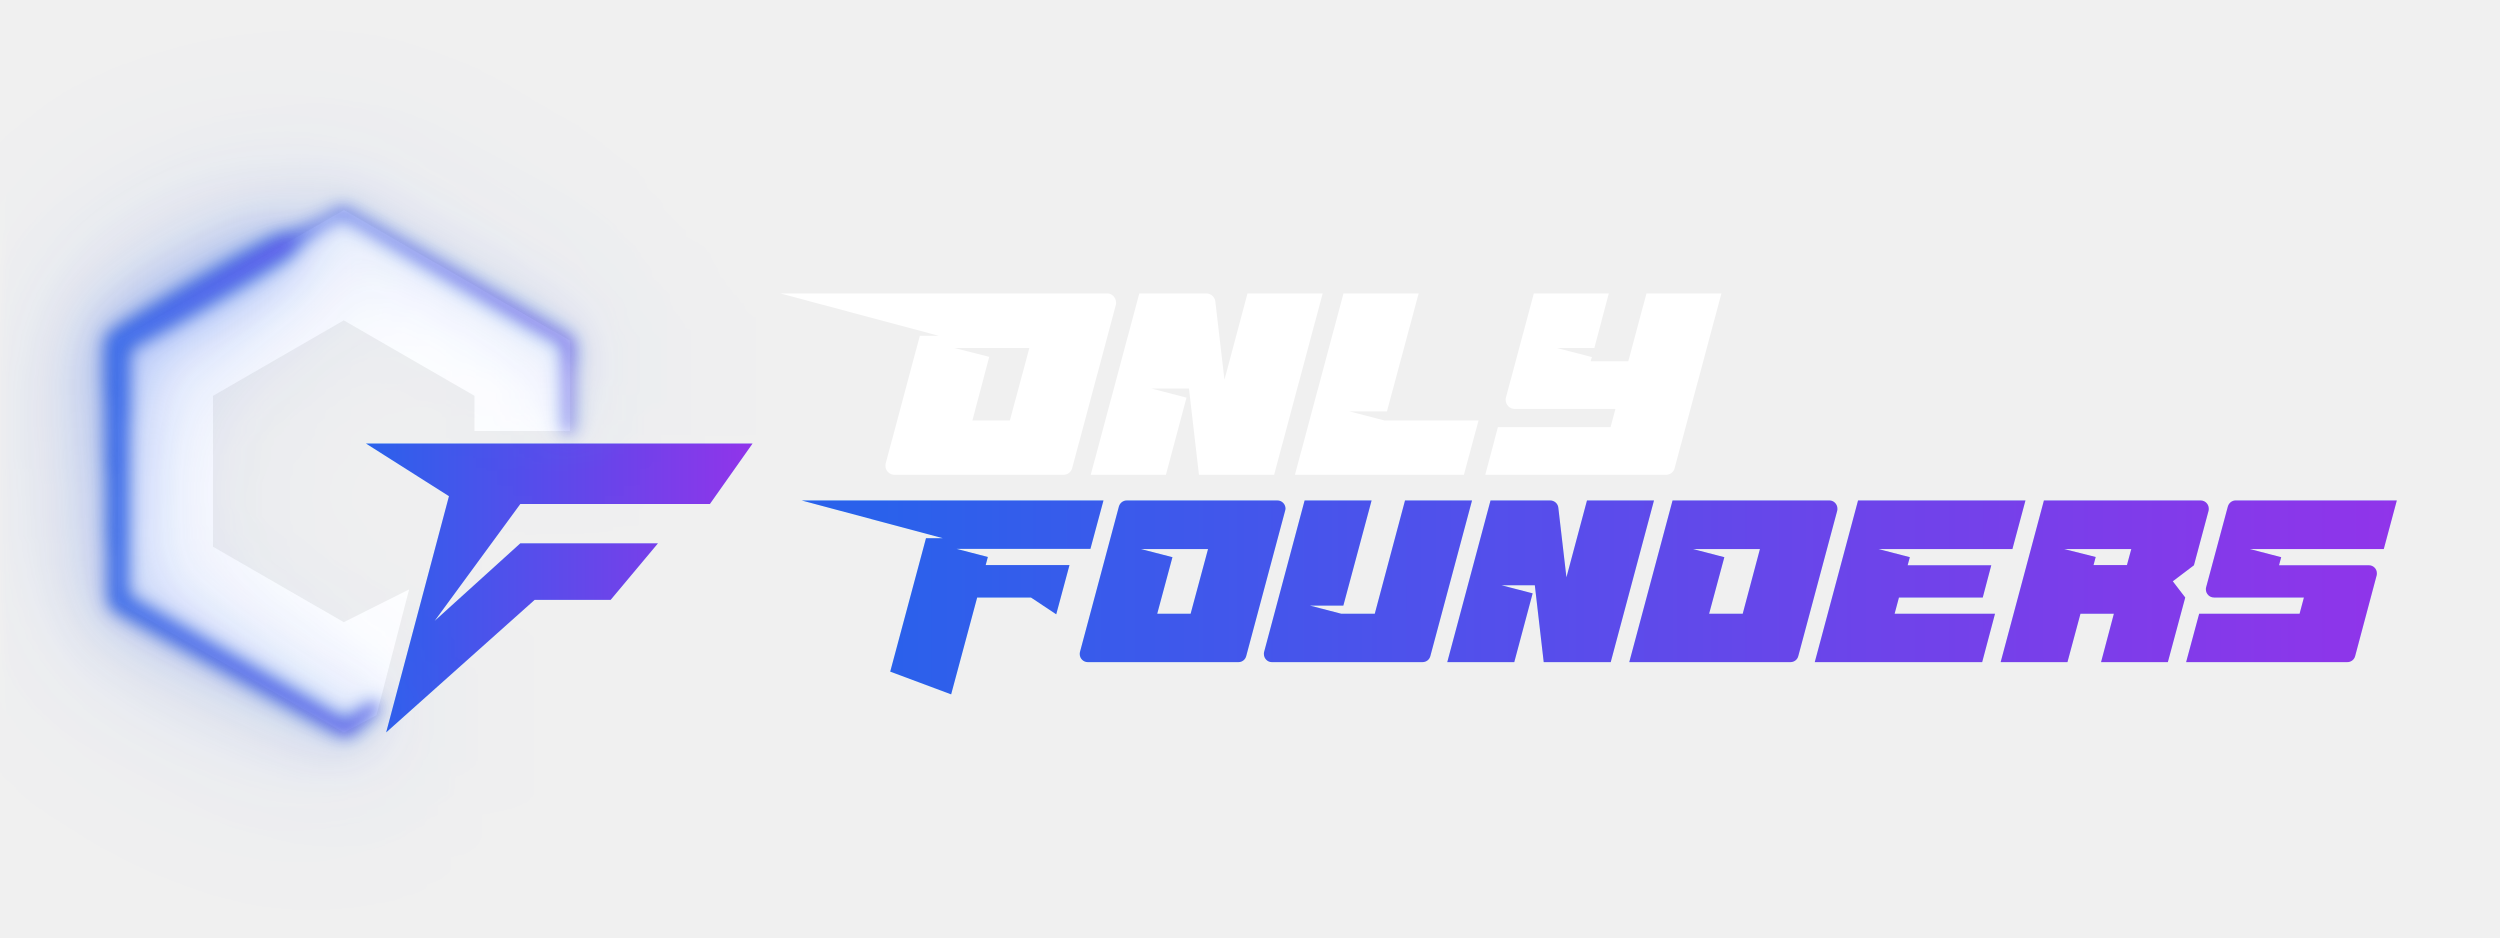
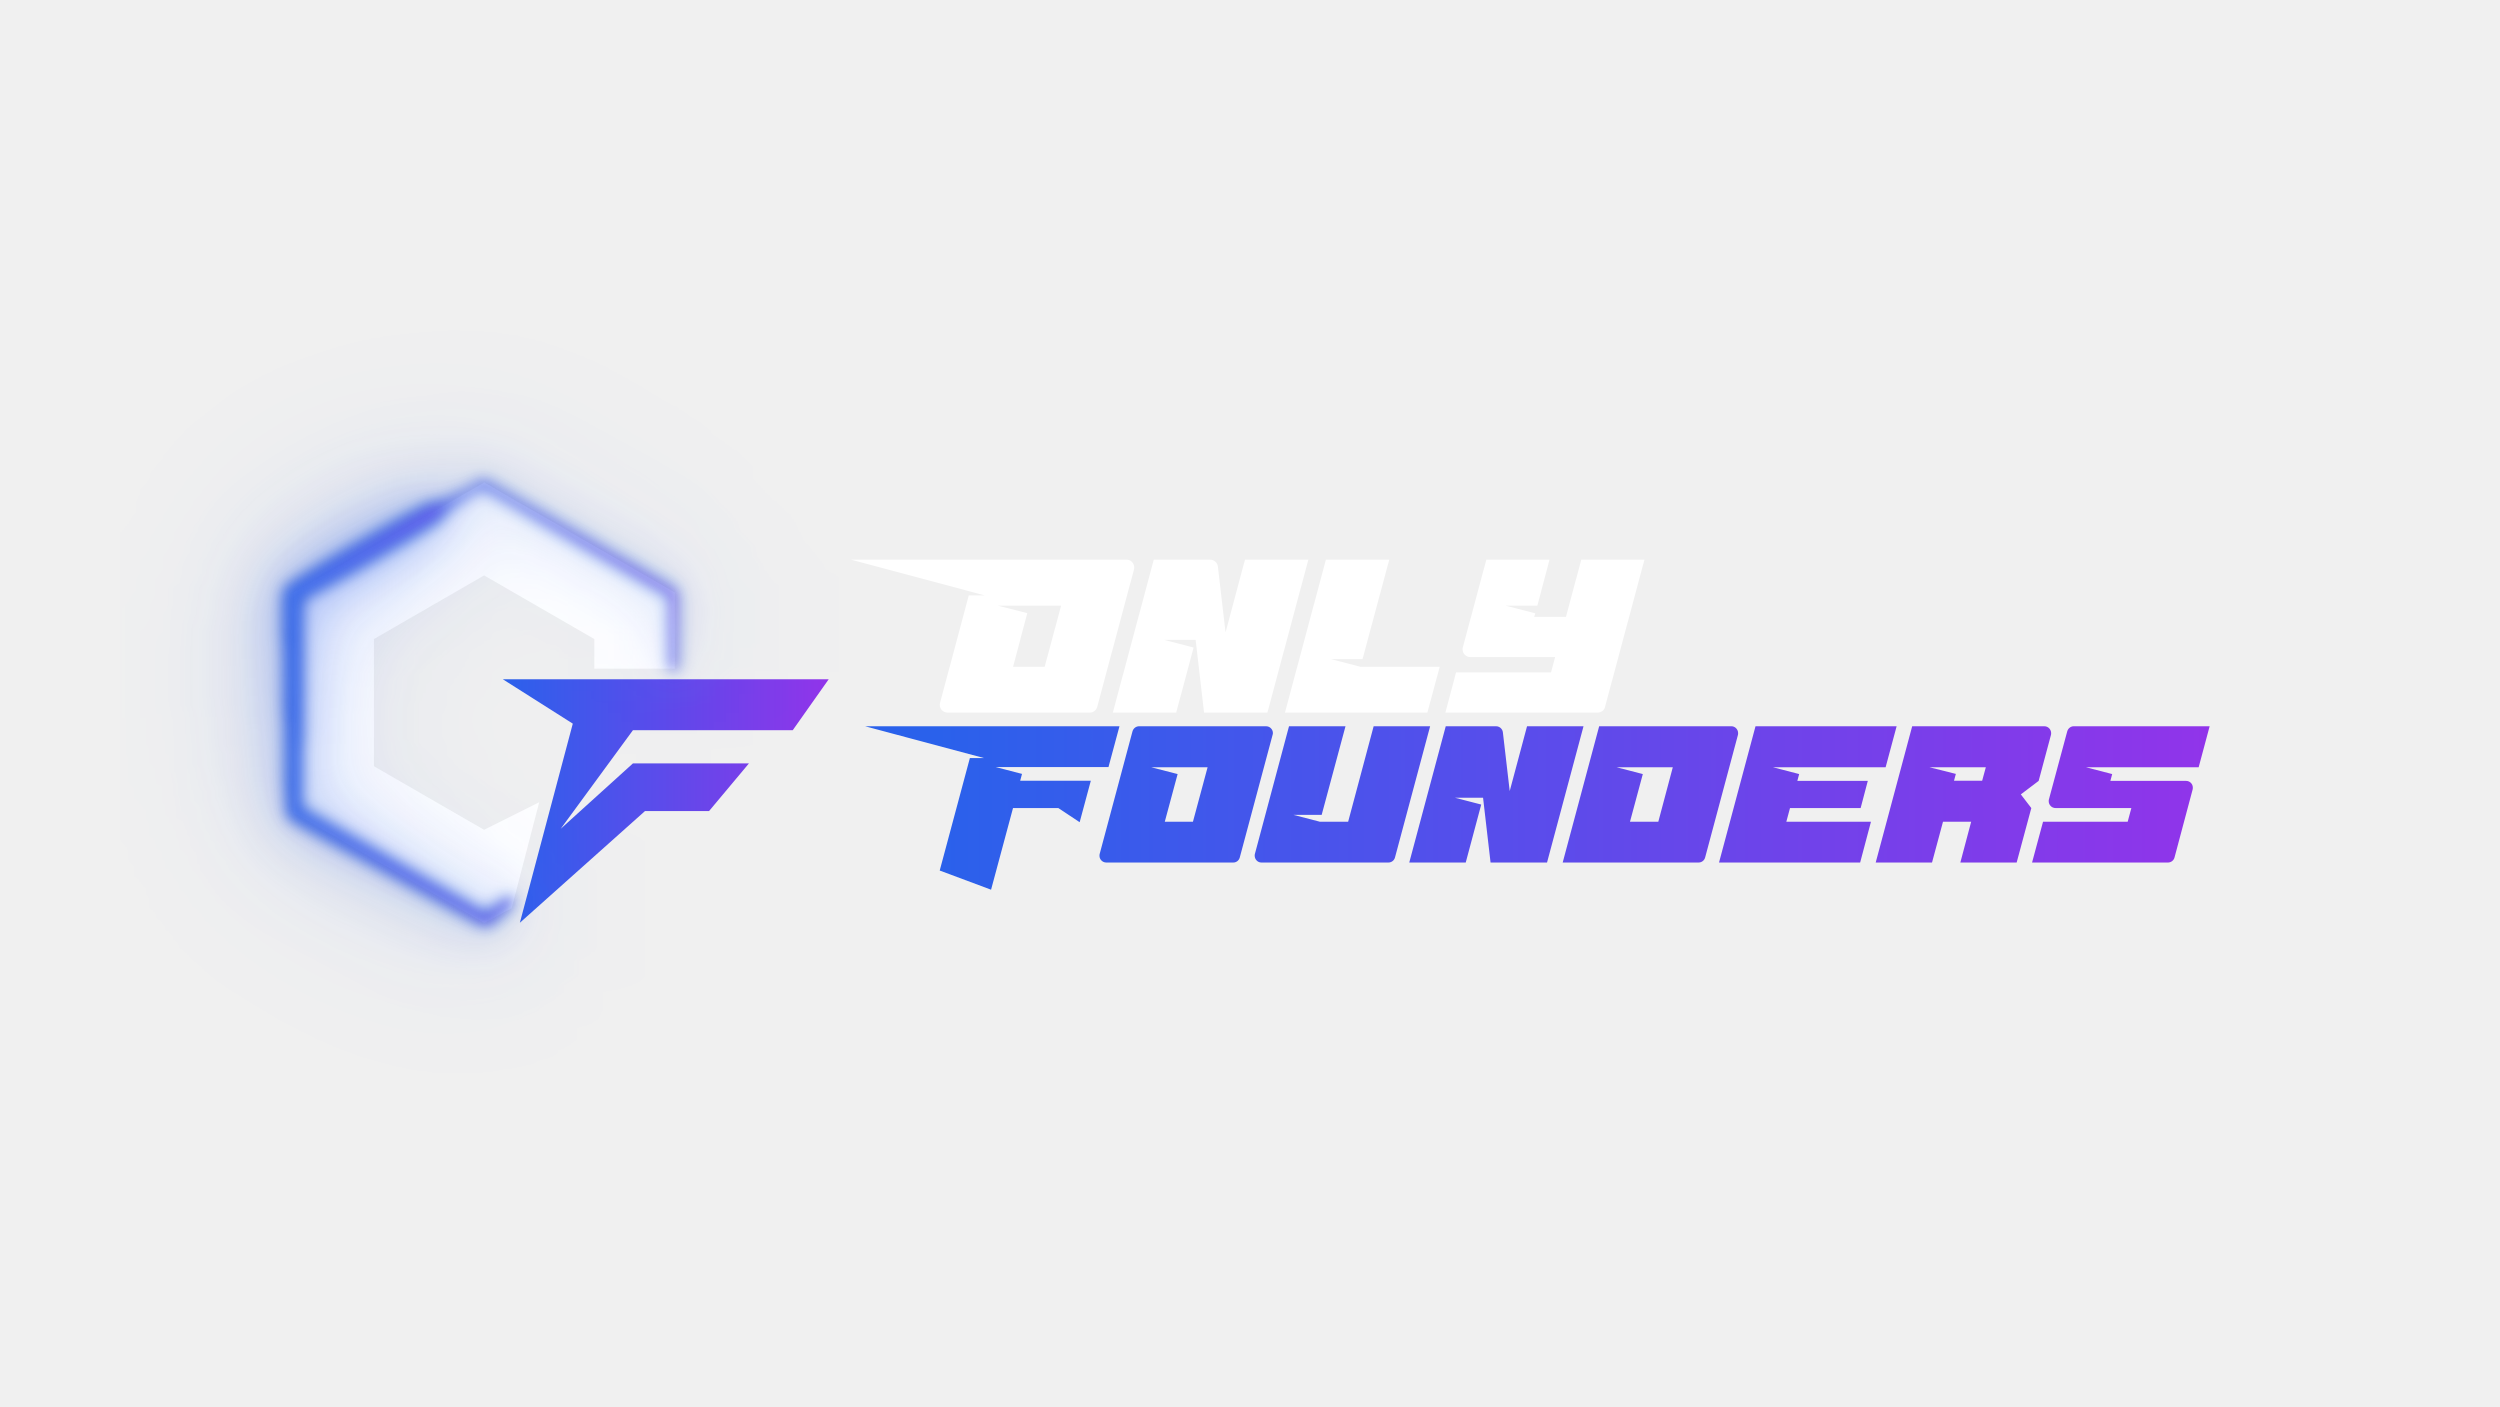
- <svg xmlns="http://www.w3.org/2000/svg" width="136" height="51" viewBox="0 0 136 51" fill="none">
-   <g clip-path="url(#clip0_75_12)">
-     <path d="M60.557 16.096C60.654 16.192 60.714 16.313 60.714 16.457C60.714 16.506 60.714 16.542 60.702 16.59L58.326 25.468C58.265 25.685 58.072 25.83 57.855 25.83H48.664C48.386 25.83 48.169 25.601 48.169 25.348C48.169 25.299 48.169 25.263 48.181 25.215L50.039 18.267H51.064C51.052 18.267 42.451 15.963 42.451 15.963H60.231C60.364 15.963 60.473 16.011 60.557 16.096ZM52.898 22.875H54.936L55.998 18.93H51.908L53.814 19.413L52.898 22.875ZM71.954 15.963L69.312 25.83H65.223L64.68 21.138H62.641L64.547 21.632L63.425 25.83H59.336L61.978 15.963H65.621C65.874 15.963 66.091 16.156 66.115 16.409L66.61 20.655L67.864 15.963H71.954ZM77.175 15.963L75.45 22.38H73.412L75.318 22.875H80.432L79.636 25.83H70.444L73.086 15.963H77.175ZM88.579 19.654L89.568 15.963H93.645L91.1 25.468C91.052 25.685 90.847 25.83 90.63 25.83H80.799L81.486 23.237H87.614L87.879 22.247H82.403C82.126 22.247 81.909 22.018 81.909 21.753C81.909 21.717 81.909 21.668 81.921 21.632L83.441 15.963H87.518L86.734 18.93H84.683L86.601 19.425L86.528 19.654H88.579Z" fill="white" />
-     <path d="M50.374 29.278H51.288L43.611 27.225H60.029L59.319 29.859H52.04L53.739 30.3L53.621 30.741H58.18L57.459 33.418L56.083 32.504H53.158L51.739 37.783V37.772L48.428 36.536L50.374 29.278ZM61.298 27.225H69.491C69.738 27.225 69.931 27.429 69.931 27.666C69.931 27.709 69.921 27.741 69.91 27.784L67.792 35.697C67.738 35.891 67.566 36.02 67.373 36.02H59.179C58.932 36.02 58.739 35.816 58.739 35.59C58.739 35.547 58.739 35.514 58.749 35.471L60.867 27.558C60.921 27.364 61.093 27.225 61.298 27.225ZM64.77 33.386L65.717 29.87H62.072L63.781 30.311L62.953 33.386H64.77ZM77.379 36.02H69.186C68.949 36.02 68.756 35.816 68.756 35.579C68.756 35.547 68.756 35.504 68.766 35.471L70.971 27.225H74.615L73.078 32.945H71.261L72.96 33.386H74.788L76.433 27.225H80.078L77.809 35.697C77.755 35.891 77.583 36.02 77.379 36.02ZM89.977 27.225L87.623 36.02H83.978L83.494 31.837H81.677L83.376 32.278L82.376 36.02H78.731L81.085 27.225H84.332C84.558 27.225 84.752 27.397 84.773 27.622L85.214 31.407L86.332 27.225H89.977ZM88.632 36.02L90.987 27.225H99.524C99.761 27.225 99.954 27.429 99.954 27.666C99.954 27.709 99.954 27.741 99.944 27.784L97.825 35.697C97.772 35.891 97.6 36.02 97.395 36.02H88.632ZM95.74 29.87H92.105L93.804 30.311L92.976 33.386H94.804L95.74 29.87ZM108.529 33.386L107.83 36.02H98.723L101.078 27.225H110.185L109.475 29.87H102.196L103.895 30.311L103.776 30.751H108.325L107.862 32.504H103.303L103.067 33.386H108.529ZM113.178 33.386L112.469 36.02H108.835L111.189 27.225H119.716C119.963 27.225 120.156 27.429 120.156 27.666C120.156 27.709 120.156 27.741 120.146 27.784L119.35 30.751L118.2 31.622L118.877 32.504L117.931 36.02H114.297L114.995 33.386H113.178ZM115.942 29.87H112.297L114.006 30.3L113.888 30.741H115.705L115.942 29.87ZM129.29 31.3L128.118 35.697C128.064 35.891 127.892 36.02 127.688 36.02H118.925L119.635 33.386H125.097L125.333 32.504H120.441C120.194 32.504 120 32.3 120 32.063C120 32.031 120 31.988 120.011 31.956L121.194 27.558C121.248 27.364 121.42 27.225 121.613 27.225H130.387L129.677 29.87H122.398L124.097 30.311L123.979 30.751H128.871C129.107 30.751 129.301 30.945 129.301 31.181C129.301 31.224 129.301 31.257 129.29 31.3Z" fill="#BDEFFC" />
-     <path d="M50.374 29.278H51.288L43.611 27.225H60.029L59.319 29.859H52.04L53.739 30.3L53.621 30.741H58.18L57.459 33.418L56.083 32.504H53.158L51.739 37.783V37.772L48.428 36.536L50.374 29.278ZM61.298 27.225H69.491C69.738 27.225 69.931 27.429 69.931 27.666C69.931 27.709 69.921 27.741 69.91 27.784L67.792 35.697C67.738 35.891 67.566 36.02 67.373 36.02H59.179C58.932 36.02 58.739 35.816 58.739 35.59C58.739 35.547 58.739 35.514 58.749 35.471L60.867 27.558C60.921 27.364 61.093 27.225 61.298 27.225ZM64.77 33.386L65.717 29.87H62.072L63.781 30.311L62.953 33.386H64.77ZM77.379 36.02H69.186C68.949 36.02 68.756 35.816 68.756 35.579C68.756 35.547 68.756 35.504 68.766 35.471L70.971 27.225H74.615L73.078 32.945H71.261L72.96 33.386H74.788L76.433 27.225H80.078L77.809 35.697C77.755 35.891 77.583 36.02 77.379 36.02ZM89.977 27.225L87.623 36.02H83.978L83.494 31.837H81.677L83.376 32.278L82.376 36.02H78.731L81.085 27.225H84.332C84.558 27.225 84.752 27.397 84.773 27.622L85.214 31.407L86.332 27.225H89.977ZM88.632 36.02L90.987 27.225H99.524C99.761 27.225 99.954 27.429 99.954 27.666C99.954 27.709 99.954 27.741 99.944 27.784L97.825 35.697C97.772 35.891 97.6 36.02 97.395 36.02H88.632ZM95.74 29.87H92.105L93.804 30.311L92.976 33.386H94.804L95.74 29.87ZM108.529 33.386L107.83 36.02H98.723L101.078 27.225H110.185L109.475 29.87H102.196L103.895 30.311L103.776 30.751H108.325L107.862 32.504H103.303L103.067 33.386H108.529ZM113.178 33.386L112.469 36.02H108.835L111.189 27.225H119.716C119.963 27.225 120.156 27.429 120.156 27.666C120.156 27.709 120.156 27.741 120.146 27.784L119.35 30.751L118.2 31.622L118.877 32.504L117.931 36.02H114.297L114.995 33.386H113.178ZM115.942 29.87H112.297L114.006 30.3L113.888 30.741H115.705L115.942 29.87ZM129.29 31.3L128.118 35.697C128.064 35.891 127.892 36.02 127.688 36.02H118.925L119.635 33.386H125.097L125.333 32.504H120.441C120.194 32.504 120 32.3 120 32.063C120 32.031 120 31.988 120.011 31.956L121.194 27.558C121.248 27.364 121.42 27.225 121.613 27.225H130.387L129.677 29.87H122.398L124.097 30.311L123.979 30.751H128.871C129.107 30.751 129.301 30.945 129.301 31.181C129.301 31.224 129.301 31.257 129.29 31.3Z" fill="url(#paint0_linear_75_12)" />
-     <path d="M31.002 18.531L18.709 11.426L6.416 18.531V32.742L18.709 39.848L20.479 38.906L22.256 32.065L18.701 33.846L11.588 29.741V21.532L18.701 17.428L25.812 21.532V23.445H31.002V18.531Z" fill="white" />
-     <path d="M24.424 26.992L19.91 24.129H40.938L38.618 27.416H28.305L23.644 33.777L28.305 29.557H35.792L33.219 32.632H29.085L21.007 39.842L24.424 26.992Z" fill="#BDEFFC" />
-     <path d="M24.424 26.992L19.91 24.129H40.938L38.618 27.416H28.305L23.644 33.777L28.305 29.557H35.792L33.219 32.632H29.085L21.007 39.842L24.424 26.992Z" fill="url(#paint1_linear_75_12)" />
-     <g opacity="0.9" filter="url(#filter0_ddddddf_75_12)">
-       <path d="M30.887 23.516L30.85 18.602C31.168 18.909 18.528 11.47 18.608 11.551H18.672C18.408 11.687 18.15 11.831 17.895 11.98C17.382 12.276 16.88 12.591 16.384 12.914C16.259 12.998 16.13 13.069 16.03 13.188C15.877 13.361 15.766 13.59 15.568 13.718C15.23 13.928 14.585 14.31 14.238 14.521C11.706 16.03 9.129 17.529 6.52 18.902L6.693 18.602L6.688 32.721L6.564 32.506L18.904 39.552L18.751 39.549L20.416 38.301L20.496 38.451L18.899 39.826L18.826 39.869L18.747 39.823L6.316 32.936L6.193 32.865L6.192 32.72L6.001 18.602L6 18.413C8.296 16.951 10.68 15.574 13.049 14.235C13.69 13.881 14.54 13.395 15.182 13.049C15.392 12.942 15.646 12.959 15.873 12.913C16.025 12.886 16.152 12.81 16.287 12.743C16.815 12.474 17.337 12.196 17.85 11.9C18.106 11.753 18.361 11.602 18.61 11.441L18.639 11.422L18.672 11.441C18.706 11.488 30.984 18.515 31.017 18.554V18.601L30.981 23.515H30.888L30.887 23.516Z" fill="white" />
-       <path d="M30.887 23.516L30.85 18.602C31.168 18.909 18.528 11.47 18.608 11.551H18.672C18.408 11.687 18.15 11.831 17.895 11.98C17.382 12.276 16.88 12.591 16.384 12.914C16.259 12.998 16.13 13.069 16.03 13.188C15.877 13.361 15.766 13.59 15.568 13.718C15.23 13.928 14.585 14.31 14.238 14.521C11.706 16.03 9.129 17.529 6.52 18.902L6.693 18.602L6.688 32.721L6.564 32.506L18.904 39.552L18.751 39.549L20.416 38.301L20.496 38.451L18.899 39.826L18.826 39.869L18.747 39.823L6.316 32.936L6.193 32.865L6.192 32.72L6.001 18.602L6 18.413C8.296 16.951 10.68 15.574 13.049 14.235C13.69 13.881 14.54 13.395 15.182 13.049C15.392 12.942 15.646 12.959 15.873 12.913C16.025 12.886 16.152 12.81 16.287 12.743C16.815 12.474 17.337 12.196 17.85 11.9C18.106 11.753 18.361 11.602 18.61 11.441L18.639 11.422L18.672 11.441C18.706 11.488 30.984 18.515 31.017 18.554V18.601L30.981 23.515H30.888L30.887 23.516Z" fill="url(#paint2_linear_75_12)" />
-     </g>
+ <svg xmlns="http://www.w3.org/2000/svg" width="1920" height="1080" viewBox="0 0 1920 1080" fill="none">
+   <path d="M869.192 431.425C870.34 432.573 871.058 434.008 871.058 435.731C871.058 436.305 871.058 436.736 870.914 437.31L842.636 542.957C841.919 545.541 839.622 547.264 837.038 547.264H727.659C724.357 547.264 721.773 544.536 721.773 541.522C721.773 540.948 721.773 540.517 721.917 539.943L744.022 457.262H756.224C756.08 457.262 653.734 429.846 653.734 429.846H865.316C866.895 429.846 868.187 430.42 869.192 431.425ZM778.042 512.096H802.301L814.933 465.157H766.272L788.951 470.899L778.042 512.096ZM1004.81 429.846L973.372 547.264H924.711L918.252 491.426H893.993L916.673 497.311L903.323 547.264H854.662L886.098 429.846H929.448C932.463 429.846 935.046 432.142 935.334 435.157L941.219 485.684L956.147 429.846H1004.81ZM1066.95 429.846L1046.42 506.21H1022.16L1044.84 512.096H1105.7L1096.23 547.264H986.851L1018.29 429.846H1066.95ZM1202.65 473.77L1214.42 429.846H1262.94L1232.65 542.957C1232.08 545.541 1229.64 547.264 1227.06 547.264H1110.07L1118.25 516.402H1191.17L1194.33 504.631H1129.16C1125.86 504.631 1123.27 501.904 1123.27 498.746C1123.27 498.316 1123.27 497.741 1123.42 497.311L1141.5 429.846H1190.02L1180.69 465.157H1156.29L1179.11 471.042L1178.25 473.77H1202.65Z" fill="white" />
+   <path d="M744.858 582.201H755.734L664.378 557.763H859.757L851.312 589.111H764.69L784.906 594.357L783.499 599.602H837.749L829.177 631.462L812.799 620.586H777.997L761.108 683.41V683.282L721.699 668.567L744.858 582.201ZM874.853 557.763H972.351C975.293 557.763 977.596 560.194 977.596 563.009C977.596 563.521 977.469 563.905 977.341 564.416L952.135 658.587C951.495 660.89 949.448 662.426 947.144 662.426H849.647C846.704 662.426 844.401 659.995 844.401 657.308C844.401 656.796 844.401 656.412 844.529 655.9L869.735 561.729C870.375 559.426 872.422 557.763 874.853 557.763ZM916.181 631.078L927.44 589.239H884.065L904.409 594.484L894.557 631.078H916.181ZM1066.22 662.426H968.722C965.907 662.426 963.604 659.995 963.604 657.18C963.604 656.796 963.604 656.284 963.732 655.9L989.962 557.763H1033.34L1015.04 625.832H993.416L1013.63 631.078H1035.38L1054.96 557.763H1098.34L1071.34 658.587C1070.7 660.89 1068.65 662.426 1066.22 662.426ZM1216.14 557.763L1188.12 662.426H1144.75L1138.99 612.653H1117.37L1137.58 617.899L1125.68 662.426H1082.31L1110.33 557.763H1148.97C1151.66 557.763 1153.96 559.81 1154.22 562.497L1159.46 607.535L1172.77 557.763H1216.14ZM1200.14 662.426L1228.16 557.763H1329.75C1332.56 557.763 1334.87 560.194 1334.87 563.009C1334.87 563.521 1334.87 563.905 1334.74 564.416L1309.53 658.587C1308.89 660.89 1306.85 662.426 1304.42 662.426H1200.14ZM1284.71 589.239H1241.46L1261.68 594.484L1251.83 631.078H1273.58L1284.71 589.239ZM1436.9 631.078L1428.59 662.426H1320.21L1348.23 557.763H1456.61L1448.16 589.239H1361.54L1381.76 594.484L1380.35 599.73H1434.47L1428.97 620.586H1374.72L1371.91 631.078H1436.9ZM1492.23 631.078L1483.79 662.426H1440.54L1468.56 557.763H1570.03C1572.97 557.763 1575.27 560.194 1575.27 563.009C1575.27 563.521 1575.27 563.905 1575.14 564.416L1565.68 599.73L1551.99 610.094L1560.05 620.586L1548.79 662.426H1505.54L1513.86 631.078H1492.23ZM1525.12 589.239H1481.74L1502.09 594.357L1500.68 599.602H1522.3L1525.12 589.239ZM1683.96 606.256L1670.02 658.587C1669.38 660.89 1667.33 662.426 1664.9 662.426H1560.62L1569.06 631.078H1634.06L1636.88 620.586H1578.66C1575.72 620.586 1573.41 618.155 1573.41 615.34C1573.41 614.956 1573.41 614.445 1573.54 614.061L1587.62 561.729C1588.26 559.426 1590.3 557.763 1592.61 557.763H1697.01L1688.57 589.239H1601.95L1622.16 594.484L1620.76 599.73H1678.97C1681.79 599.73 1684.09 602.034 1684.09 604.848C1684.09 605.36 1684.09 605.744 1683.96 606.256Z" fill="url(#paint0_linear_60_104)" />
+   <path d="M518.186 455.057L371.899 370.502L225.612 455.057V624.167L371.899 708.722L392.956 697.518L414.114 616.114L371.797 637.296L287.164 588.454V490.77L371.797 441.927L456.431 490.77V513.528H518.186V455.057Z" fill="white" />
+   <path d="M439.907 555.759L386.198 521.693H636.425L608.817 560.806H486.088L430.621 636.508L486.088 586.292H575.186L544.566 622.881H495.374L399.249 708.677L439.907 555.759Z" fill="url(#paint1_linear_60_104)" />
+   <g opacity="0.9" filter="url(#filter0_ddddddf_60_104)">
+     <path d="M516.811 514.374L516.377 455.903C520.16 459.555 369.749 371.023 370.7 371.997H371.454C368.319 373.608 365.25 375.33 362.209 377.1C356.11 380.626 350.137 384.365 344.237 388.215C342.741 389.21 341.206 390.063 340.018 391.471C338.204 393.533 336.873 396.261 334.519 397.784C330.499 400.281 322.821 404.829 318.691 407.331C288.565 425.298 257.894 443.128 226.855 459.472L228.912 455.903L228.846 623.913L227.372 621.356L374.214 705.201L372.399 705.168L392.209 690.325L393.16 692.107L374.159 708.468L373.29 708.974L372.35 708.435L224.419 626.47L222.956 625.634L222.945 623.907L220.679 455.897L220.663 453.648C247.99 436.253 276.351 419.87 304.541 403.927C312.169 399.72 322.293 393.934 329.932 389.821C332.429 388.545 335.454 388.743 338.149 388.204C339.958 387.874 341.47 386.978 343.076 386.175C349.357 382.979 355.576 379.674 361.675 376.149C364.728 374.395 367.758 372.602 370.717 370.688L371.069 370.457L371.465 370.688C371.866 371.249 517.977 454.863 518.367 455.325V455.892L517.933 514.363H516.833L516.811 514.374Z" fill="white" />
+     <path d="M516.811 514.374L516.377 455.903C520.16 459.555 369.749 371.023 370.7 371.997H371.454C368.319 373.608 365.25 375.33 362.209 377.1C356.11 380.626 350.137 384.365 344.237 388.215C342.741 389.21 341.206 390.063 340.018 391.471C338.204 393.533 336.873 396.261 334.519 397.784C330.499 400.281 322.821 404.829 318.691 407.331C288.565 425.298 257.894 443.128 226.855 459.472L228.912 455.903L228.846 623.913L227.372 621.356L374.214 705.201L372.399 705.168L392.209 690.325L393.16 692.107L374.159 708.468L373.29 708.974L372.35 708.435L224.419 626.47L222.956 625.634L222.945 623.907L220.679 455.897L220.663 453.648C247.99 436.253 276.351 419.87 304.541 403.927C312.169 399.72 322.293 393.934 329.932 389.821C332.429 388.545 335.454 388.743 338.149 388.204C339.958 387.874 341.47 386.978 343.076 386.175C349.357 382.979 355.576 379.674 361.675 376.149C364.728 374.395 367.758 372.602 370.717 370.688L371.069 370.457L371.465 370.688C371.866 371.249 517.977 454.863 518.367 455.325V455.892L517.933 514.363H516.833L516.811 514.374Z" fill="url(#paint2_linear_60_104)" />
  </g>
  <defs>
-     <filter id="filter0_ddddddf_75_12" x="-4.737" y="0.685" width="46.491" height="49.921" filterUnits="userSpaceOnUse" color-interpolation-filters="sRGB">
+     <filter id="filter0_ddddddf_60_104" x="92.892" y="242.687" width="553.245" height="594.056" filterUnits="userSpaceOnUse" color-interpolation-filters="sRGB">
      <feFlood flood-opacity="0" result="BackgroundImageFix" />
      <feColorMatrix in="SourceAlpha" type="matrix" values="0 0 0 0 0 0 0 0 0 0 0 0 0 0 0 0 0 0 127 0" result="hardAlpha" />
      <feOffset />
-       <feGaussianBlur stdDeviation="0.224" />
+       <feGaussianBlur stdDeviation="2.662" />
      <feColorMatrix type="matrix" values="0 0 0 0 0.169 0 0 0 0 0.376 0 0 0 0 0.922 0 0 0 1 0" />
-       <feBlend mode="normal" in2="BackgroundImageFix" result="effect1_dropShadow_75_12" />
+       <feBlend mode="normal" in2="BackgroundImageFix" result="effect1_dropShadow_60_104" />
      <feColorMatrix in="SourceAlpha" type="matrix" values="0 0 0 0 0 0 0 0 0 0 0 0 0 0 0 0 0 0 127 0" result="hardAlpha" />
      <feOffset />
-       <feGaussianBlur stdDeviation="0.447" />
+       <feGaussianBlur stdDeviation="5.324" />
      <feColorMatrix type="matrix" values="0 0 0 0 0.169 0 0 0 0 0.376 0 0 0 0 0.922 0 0 0 1 0" />
-       <feBlend mode="normal" in2="effect1_dropShadow_75_12" result="effect2_dropShadow_75_12" />
+       <feBlend mode="normal" in2="effect1_dropShadow_60_104" result="effect2_dropShadow_60_104" />
      <feColorMatrix in="SourceAlpha" type="matrix" values="0 0 0 0 0 0 0 0 0 0 0 0 0 0 0 0 0 0 127 0" result="hardAlpha" />
      <feOffset />
-       <feGaussianBlur stdDeviation="1.566" />
+       <feGaussianBlur stdDeviation="18.633" />
      <feColorMatrix type="matrix" values="0 0 0 0 0.169 0 0 0 0 0.376 0 0 0 0 0.922 0 0 0 1 0" />
-       <feBlend mode="normal" in2="effect2_dropShadow_75_12" result="effect3_dropShadow_75_12" />
+       <feBlend mode="normal" in2="effect2_dropShadow_60_104" result="effect3_dropShadow_60_104" />
      <feColorMatrix in="SourceAlpha" type="matrix" values="0 0 0 0 0 0 0 0 0 0 0 0 0 0 0 0 0 0 127 0" result="hardAlpha" />
      <feOffset />
-       <feGaussianBlur stdDeviation="3.132" />
+       <feGaussianBlur stdDeviation="37.266" />
      <feColorMatrix type="matrix" values="0 0 0 0 0.169 0 0 0 0 0.376 0 0 0 0 0.922 0 0 0 1 0" />
-       <feBlend mode="normal" in2="effect3_dropShadow_75_12" result="effect4_dropShadow_75_12" />
+       <feBlend mode="normal" in2="effect3_dropShadow_60_104" result="effect4_dropShadow_60_104" />
      <feColorMatrix in="SourceAlpha" type="matrix" values="0 0 0 0 0 0 0 0 0 0 0 0 0 0 0 0 0 0 127 0" result="hardAlpha" />
      <feOffset />
-       <feGaussianBlur stdDeviation="5.368" />
+       <feGaussianBlur stdDeviation="63.885" />
      <feColorMatrix type="matrix" values="0 0 0 0 0.169 0 0 0 0 0.376 0 0 0 0 0.922 0 0 0 1 0" />
-       <feBlend mode="normal" in2="effect4_dropShadow_75_12" result="effect5_dropShadow_75_12" />
+       <feBlend mode="normal" in2="effect4_dropShadow_60_104" result="effect5_dropShadow_60_104" />
      <feColorMatrix in="SourceAlpha" type="matrix" values="0 0 0 0 0 0 0 0 0 0 0 0 0 0 0 0 0 0 127 0" result="hardAlpha" />
      <feOffset />
-       <feGaussianBlur stdDeviation="0.462" />
+       <feGaussianBlur stdDeviation="5.5" />
      <feColorMatrix type="matrix" values="0 0 0 0 0 0 0 0 0 0.212 0 0 0 0 0.767 0 0 0 1 0" />
-       <feBlend mode="normal" in2="effect5_dropShadow_75_12" result="effect6_dropShadow_75_12" />
-       <feBlend mode="normal" in="SourceGraphic" in2="effect6_dropShadow_75_12" result="shape" />
-       <feGaussianBlur stdDeviation="0.347" result="effect7_foregroundBlur_75_12" />
+       <feBlend mode="normal" in2="effect5_dropShadow_60_104" result="effect6_dropShadow_60_104" />
+       <feBlend mode="normal" in="SourceGraphic" in2="effect6_dropShadow_60_104" result="shape" />
+       <feGaussianBlur stdDeviation="4.125" result="effect7_foregroundBlur_60_104" />
    </filter>
-     <linearGradient id="paint0_linear_75_12" x1="47.906" y1="31.02" x2="130.906" y2="31.02" gradientUnits="userSpaceOnUse">
+     <linearGradient id="paint0_linear_60_104" x1="719.337" y1="606.426" x2="1699.34" y2="606.426" gradientUnits="userSpaceOnUse">
      <stop stop-color="#2A61EB" />
      <stop offset="1" stop-color="#9134EA" />
    </linearGradient>
-     <linearGradient id="paint1_linear_75_12" x1="19.91" y1="31.985" x2="40.938" y2="31.985" gradientUnits="userSpaceOnUse">
+     <linearGradient id="paint1_linear_60_104" x1="386.198" y1="615.185" x2="636.425" y2="615.185" gradientUnits="userSpaceOnUse">
      <stop stop-color="#2A61EB" />
      <stop offset="1" stop-color="#9134EA" />
    </linearGradient>
-     <linearGradient id="paint2_linear_75_12" x1="6" y1="25.645" x2="31.017" y2="25.645" gradientUnits="userSpaceOnUse">
+     <linearGradient id="paint2_linear_60_104" x1="220.663" y1="539.715" x2="518.367" y2="539.715" gradientUnits="userSpaceOnUse">
      <stop stop-color="#2A61EB" />
      <stop offset="1" stop-color="#9134EA" />
    </linearGradient>
-     <clipPath id="clip0_75_12">
-       <rect width="136" height="51" fill="white" />
-     </clipPath>
  </defs>
</svg>
